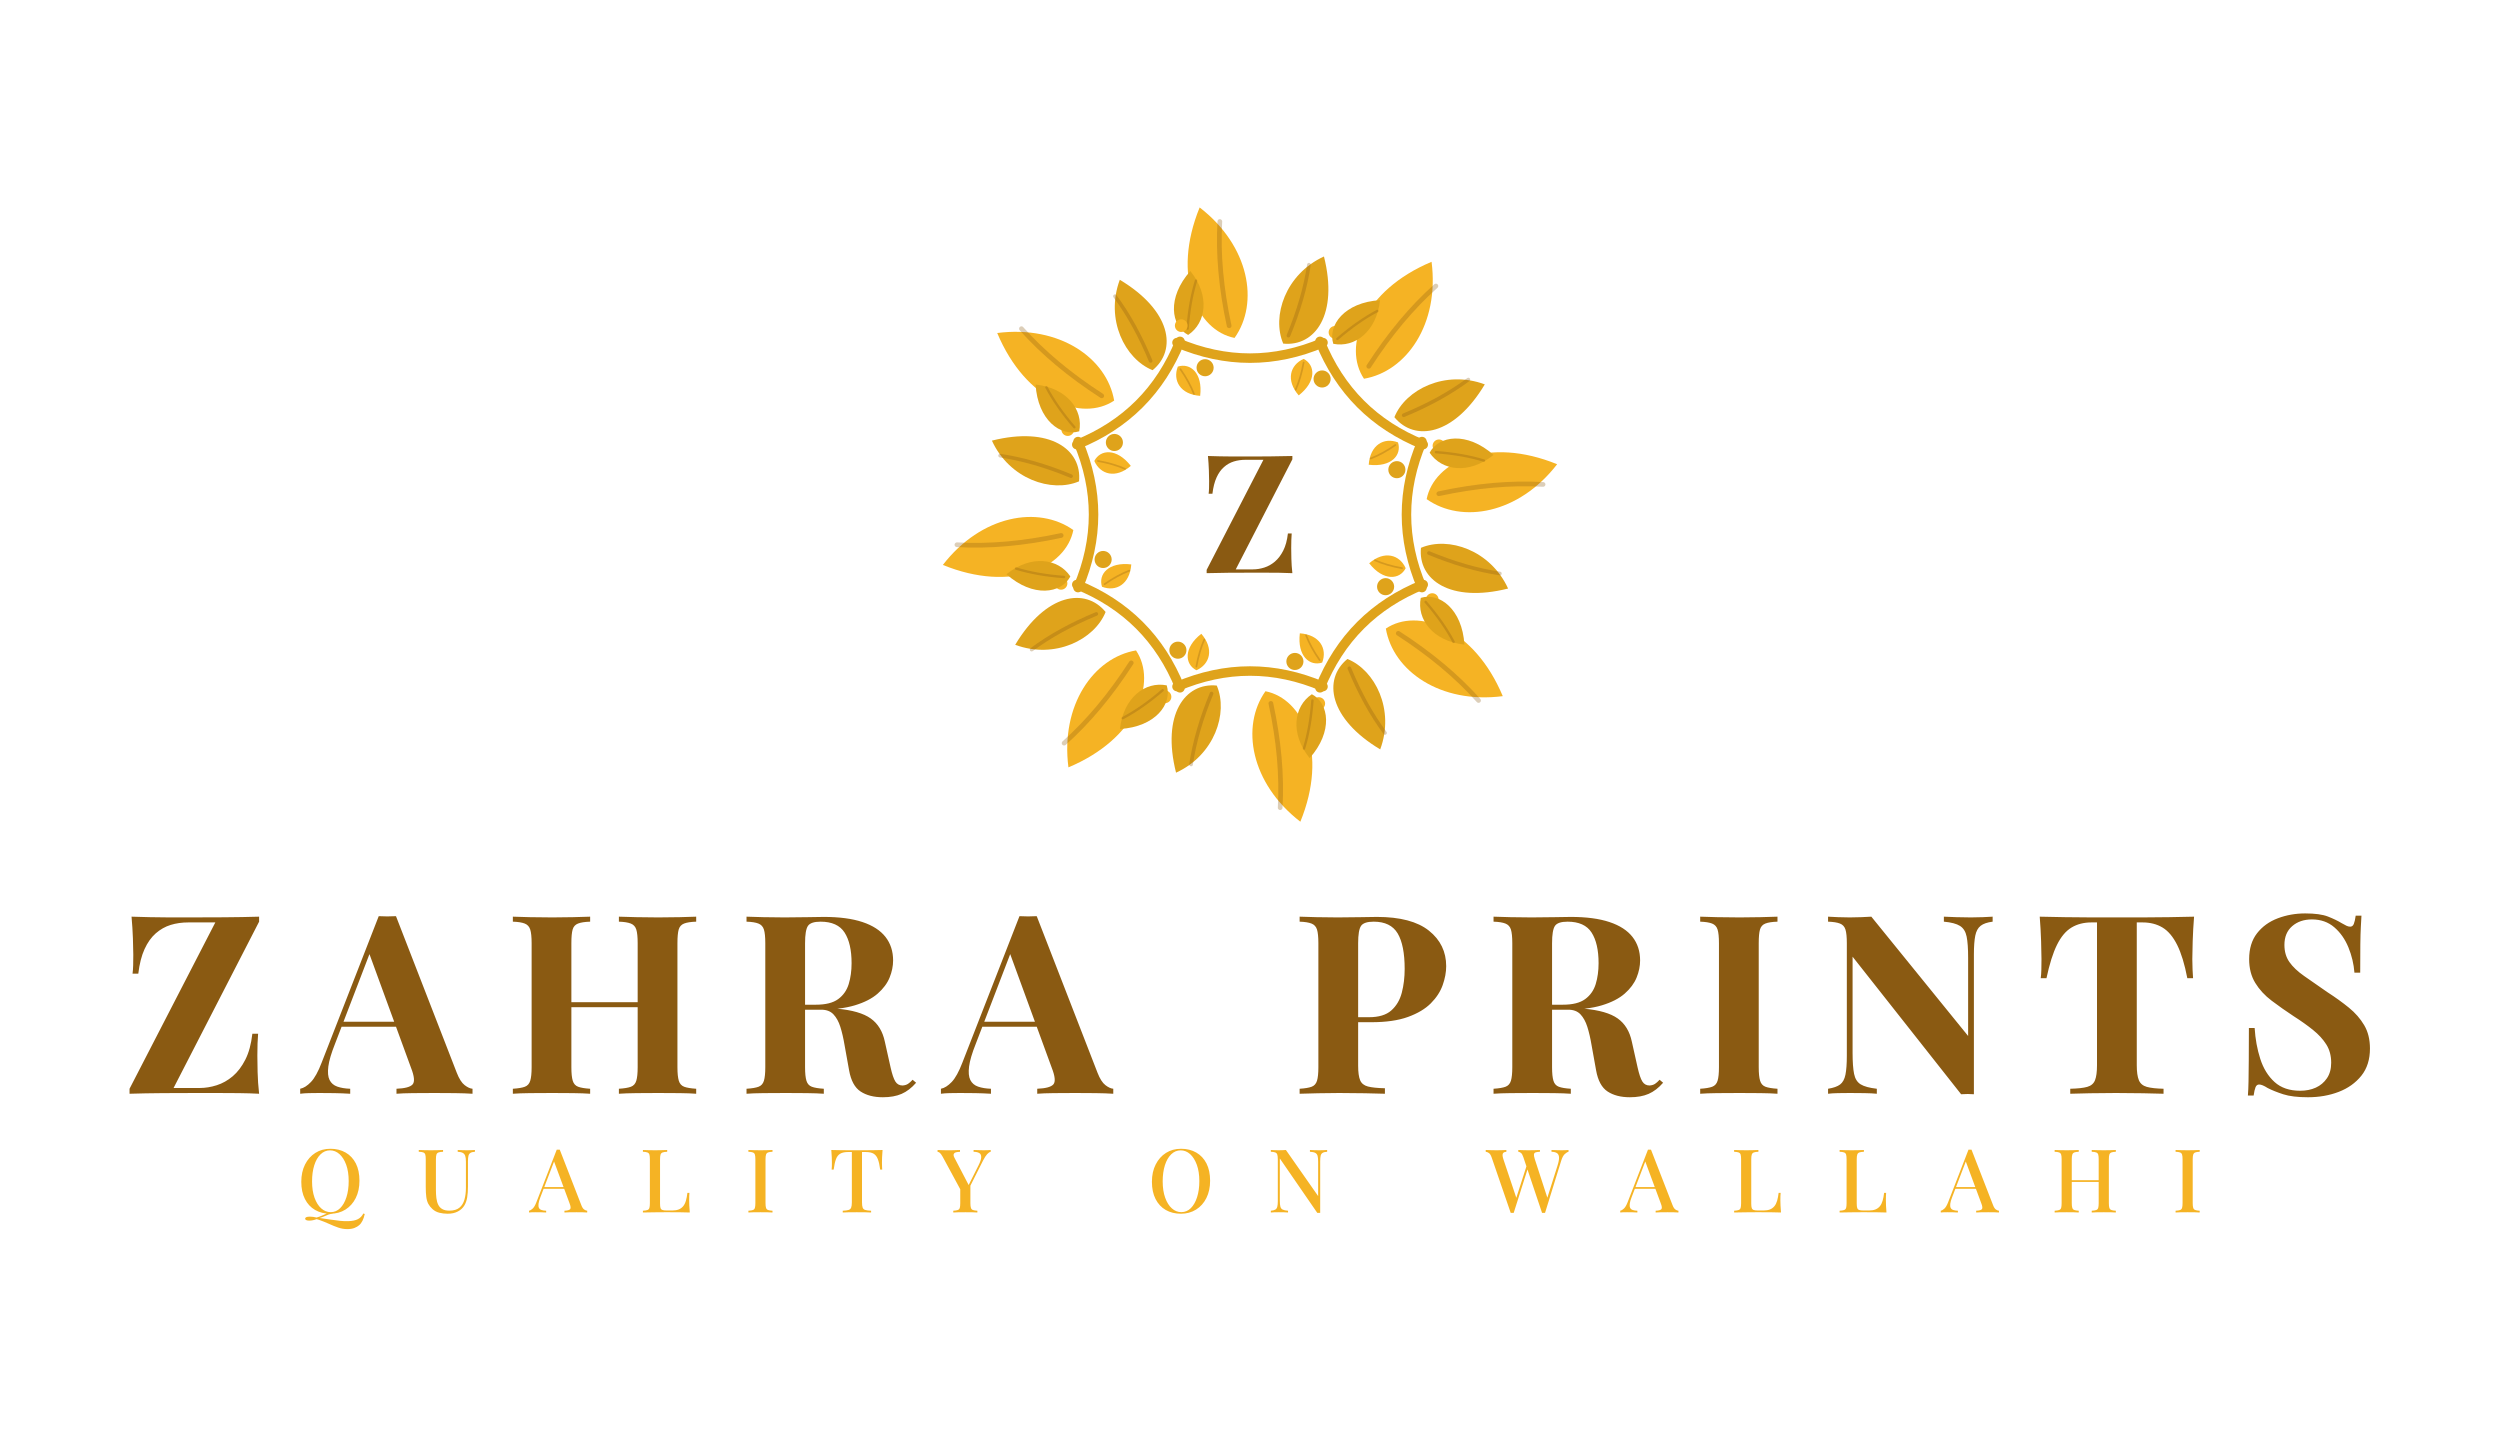
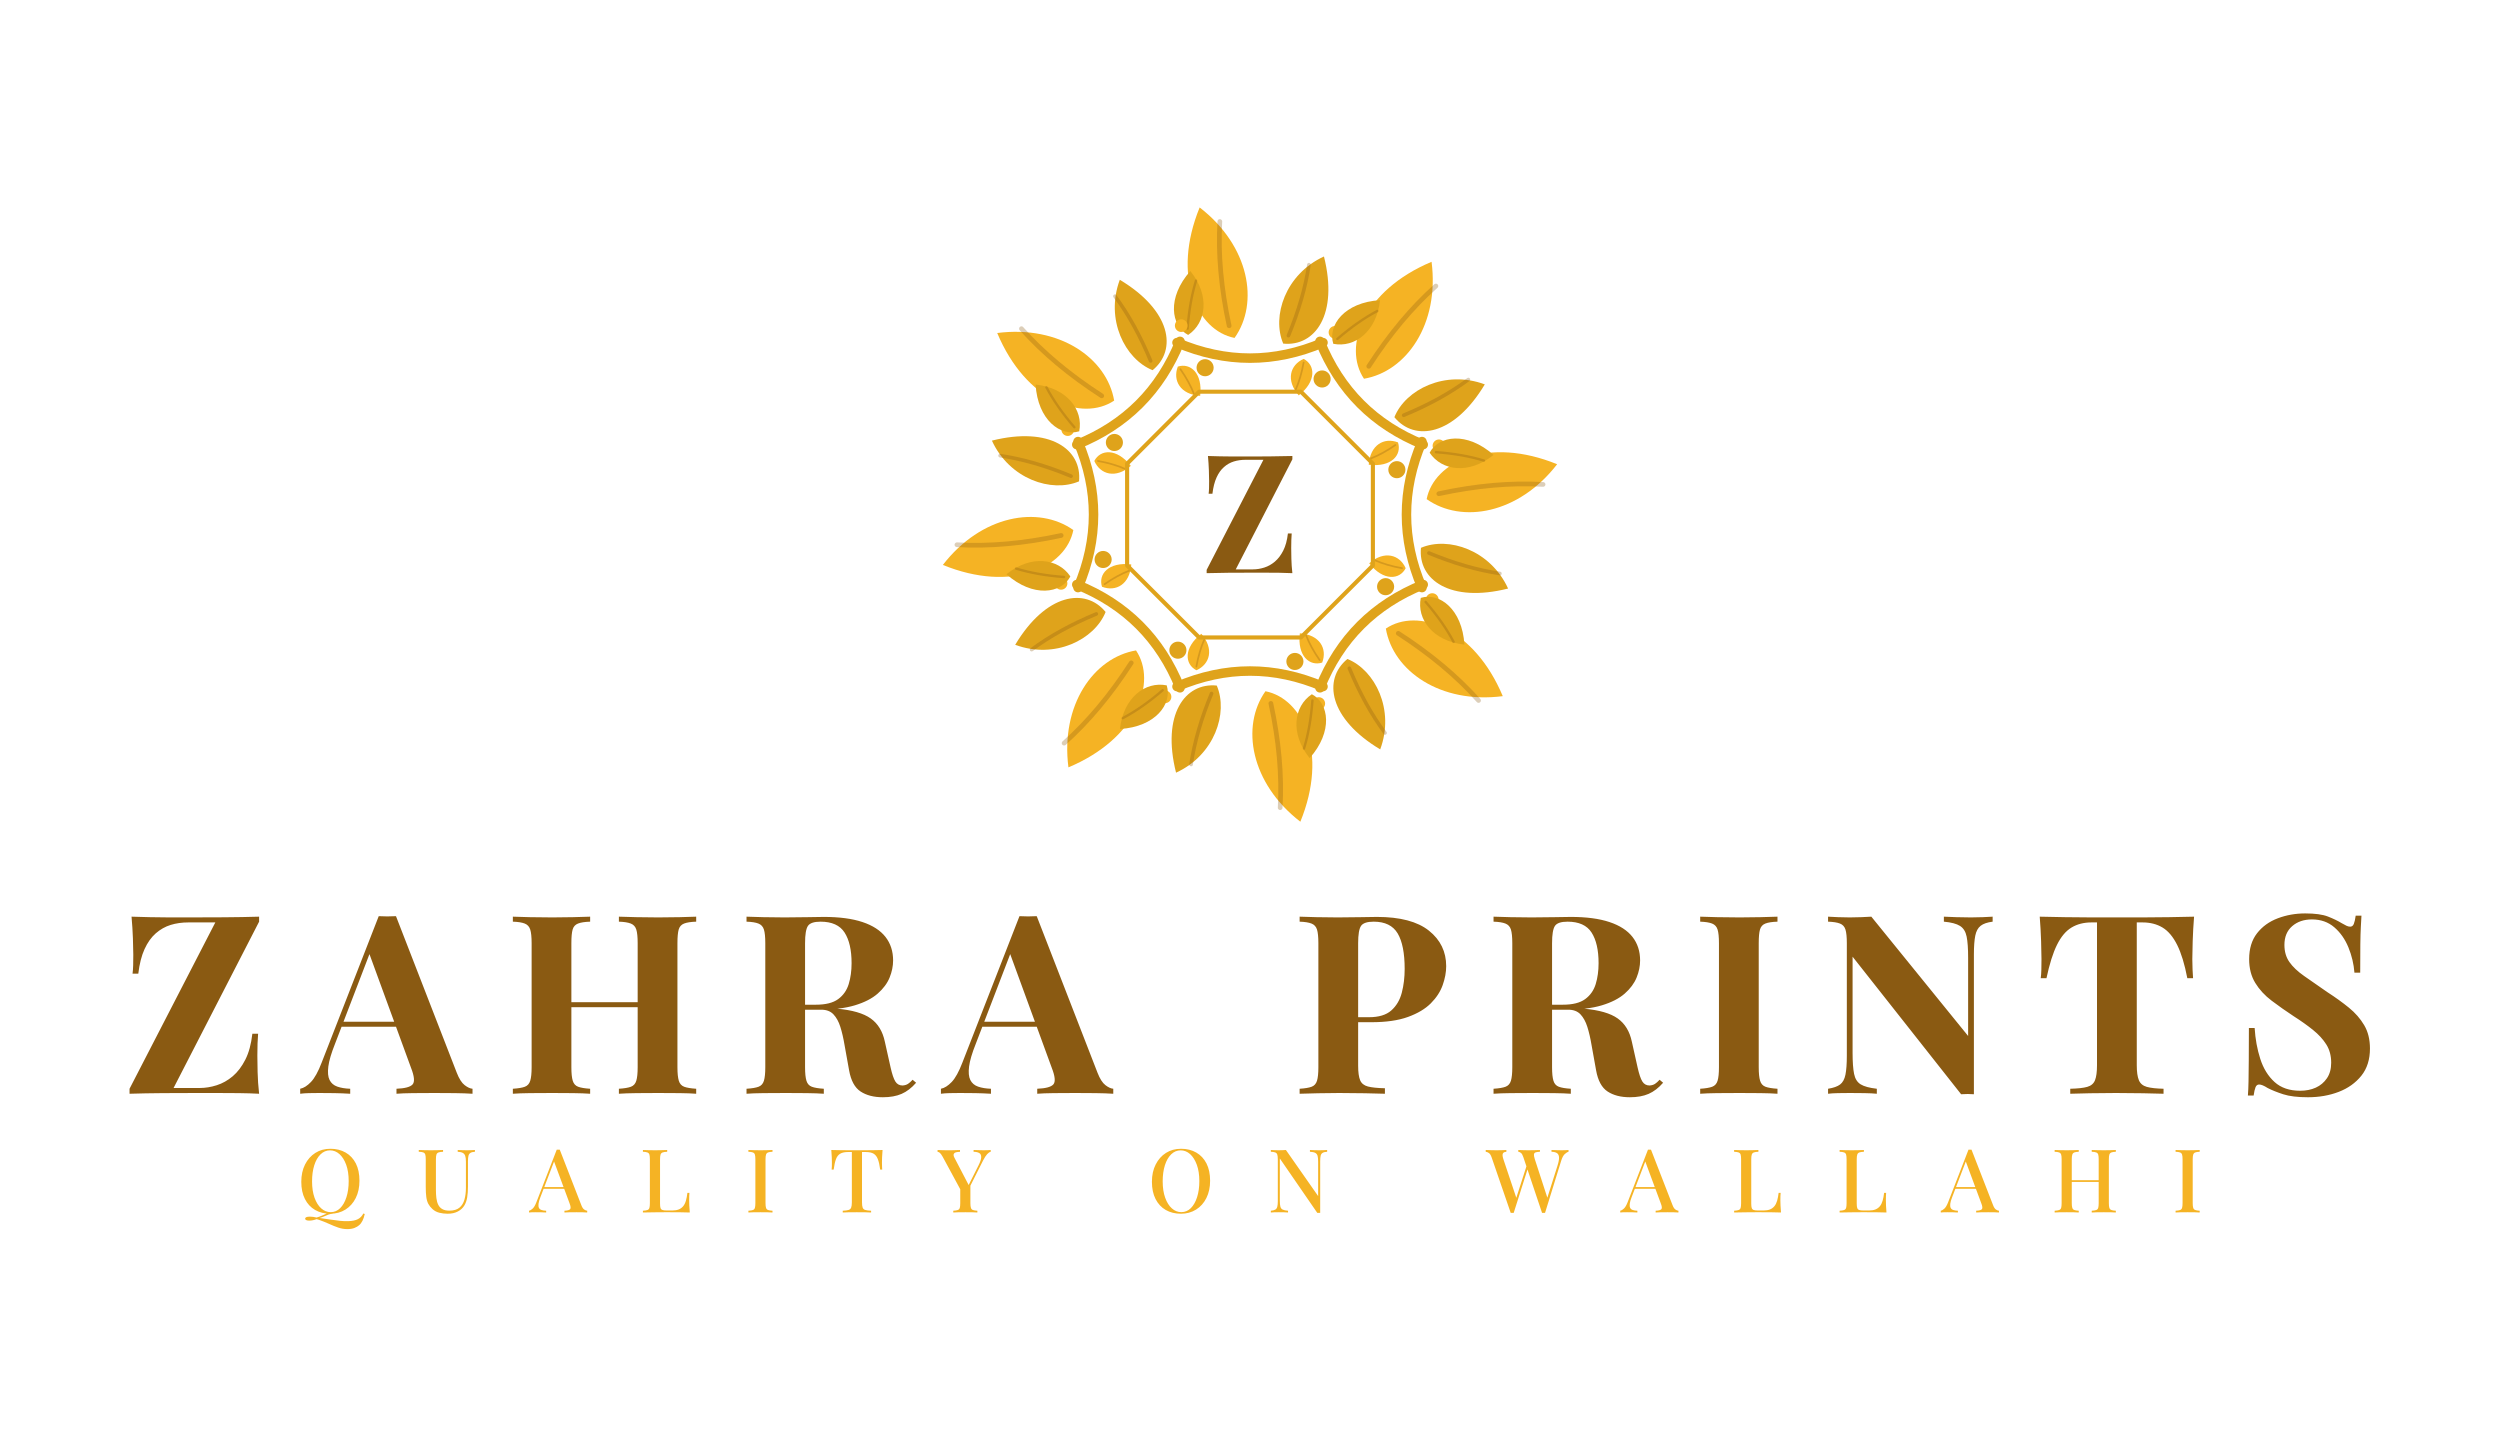
<svg xmlns="http://www.w3.org/2000/svg" viewBox="0 0 1200 690" width="1200" height="690" fill="none" role="img" aria-labelledby="zp-full">
  <g transform="translate(448.00 95.00) scale(0.76)">
    <g transform="rotate(0 200 200)">
      <path d="M 153.89 91.38 Q 200.00 111.00 246.11 91.38" fill="none" stroke="#DFA31B" stroke-width="6" stroke-linecap="round" />
      <path d="M 190.24 88.43 C 205.95 66.27 199.63 30.29 168.20 6.02 C 150.40 49.54 166.48 83.75 190.24 88.43 Z" fill="#F5B324" />
      <path d="M 186.82 80.75 Q 179.19 45.38 180.95 14.90" fill="none" stroke="#8A5A12" stroke-width="2.97" stroke-linecap="round" opacity="0.30" />
      <path d="M 220.99 92.02 C 241.13 94.03 255.92 73.61 246.71 36.99 C 222.41 48.11 213.58 74.72 220.99 92.02 Z" fill="#DFA31B" />
      <path d="M 224.27 86.99 Q 234.12 63.25 237.22 42.18" fill="none" stroke="#8A5A12" stroke-width="2.31" stroke-linecap="round" opacity="0.30" />
      <path d="M 160.93 86.54 C 172.38 78.90 174.86 61.75 162.32 46.17 C 147.39 63.02 150.08 80.84 160.93 86.54 Z" fill="#DFA31B" />
      <path d="M 160.57 82.55 Q 161.82 65.53 165.92 52.23" fill="none" stroke="#8A5A12" stroke-width="1.54" stroke-linecap="round" opacity="0.30" />
      <path d="M 233.86 101.67 C 225.24 105.50 222.52 115.21 230.76 124.72 C 242.16 115.78 241.23 105.45 233.86 101.67 Z" fill="#F5B324" />
      <path d="M 233.86 103.97 Q 232.14 113.66 228.86 121.08" fill="none" stroke="#8A5A12" stroke-width="1.10" stroke-linecap="round" opacity="0.30" />
      <circle cx="171.64" cy="107.24" r="5.4" fill="#DFA31B" />
      <circle cx="253.67" cy="84.90" r="4.0" fill="#F5B324" />
    </g>
    <g transform="rotate(45 200 200)">
      <path d="M 153.89 91.38 Q 200.00 111.00 246.11 91.38" fill="none" stroke="#DFA31B" stroke-width="6" stroke-linecap="round" />
      <path d="M 190.24 88.43 C 205.95 66.27 199.63 30.29 168.20 6.02 C 150.40 49.54 166.48 83.75 190.24 88.43 Z" fill="#F5B324" />
      <path d="M 186.82 80.75 Q 179.19 45.38 180.95 14.90" fill="none" stroke="#8A5A12" stroke-width="2.97" stroke-linecap="round" opacity="0.30" />
      <path d="M 220.99 92.02 C 241.13 94.03 255.92 73.61 246.71 36.99 C 222.41 48.11 213.58 74.72 220.99 92.02 Z" fill="#DFA31B" />
      <path d="M 224.27 86.99 Q 234.12 63.25 237.22 42.18" fill="none" stroke="#8A5A12" stroke-width="2.31" stroke-linecap="round" opacity="0.30" />
      <path d="M 160.93 86.54 C 172.38 78.90 174.86 61.75 162.32 46.17 C 147.39 63.02 150.08 80.84 160.93 86.54 Z" fill="#DFA31B" />
      <path d="M 160.57 82.55 Q 161.82 65.53 165.92 52.23" fill="none" stroke="#8A5A12" stroke-width="1.54" stroke-linecap="round" opacity="0.30" />
      <path d="M 233.86 101.67 C 225.24 105.50 222.52 115.21 230.76 124.72 C 242.16 115.78 241.23 105.45 233.86 101.67 Z" fill="#F5B324" />
      <path d="M 233.86 103.97 Q 232.14 113.66 228.86 121.08" fill="none" stroke="#8A5A12" stroke-width="1.10" stroke-linecap="round" opacity="0.30" />
      <circle cx="171.64" cy="107.24" r="5.4" fill="#DFA31B" />
      <circle cx="253.67" cy="84.90" r="4.0" fill="#F5B324" />
    </g>
    <g transform="rotate(90 200 200)">
      <path d="M 153.89 91.38 Q 200.00 111.00 246.11 91.38" fill="none" stroke="#DFA31B" stroke-width="6" stroke-linecap="round" />
      <path d="M 190.24 88.43 C 205.95 66.27 199.63 30.29 168.20 6.02 C 150.40 49.54 166.48 83.75 190.24 88.43 Z" fill="#F5B324" />
      <path d="M 186.82 80.75 Q 179.19 45.38 180.95 14.90" fill="none" stroke="#8A5A12" stroke-width="2.97" stroke-linecap="round" opacity="0.30" />
      <path d="M 220.99 92.02 C 241.13 94.03 255.92 73.61 246.71 36.99 C 222.41 48.11 213.58 74.72 220.99 92.02 Z" fill="#DFA31B" />
      <path d="M 224.27 86.99 Q 234.12 63.25 237.22 42.18" fill="none" stroke="#8A5A12" stroke-width="2.31" stroke-linecap="round" opacity="0.30" />
      <path d="M 160.93 86.54 C 172.38 78.90 174.86 61.75 162.32 46.17 C 147.39 63.02 150.08 80.84 160.93 86.54 Z" fill="#DFA31B" />
      <path d="M 160.57 82.55 Q 161.82 65.53 165.92 52.23" fill="none" stroke="#8A5A12" stroke-width="1.54" stroke-linecap="round" opacity="0.30" />
      <path d="M 233.86 101.67 C 225.24 105.50 222.52 115.21 230.76 124.72 C 242.16 115.78 241.23 105.45 233.86 101.67 Z" fill="#F5B324" />
      <path d="M 233.86 103.97 Q 232.14 113.66 228.86 121.08" fill="none" stroke="#8A5A12" stroke-width="1.10" stroke-linecap="round" opacity="0.30" />
      <circle cx="171.64" cy="107.24" r="5.4" fill="#DFA31B" />
      <circle cx="253.67" cy="84.90" r="4.0" fill="#F5B324" />
    </g>
    <g transform="rotate(135 200 200)">
      <path d="M 153.89 91.38 Q 200.00 111.00 246.11 91.38" fill="none" stroke="#DFA31B" stroke-width="6" stroke-linecap="round" />
      <path d="M 190.24 88.43 C 205.95 66.27 199.63 30.29 168.20 6.02 C 150.40 49.54 166.48 83.75 190.24 88.43 Z" fill="#F5B324" />
      <path d="M 186.82 80.75 Q 179.19 45.38 180.95 14.90" fill="none" stroke="#8A5A12" stroke-width="2.97" stroke-linecap="round" opacity="0.30" />
      <path d="M 220.99 92.02 C 241.13 94.03 255.92 73.61 246.71 36.99 C 222.41 48.11 213.58 74.72 220.99 92.02 Z" fill="#DFA31B" />
      <path d="M 224.27 86.99 Q 234.12 63.25 237.22 42.18" fill="none" stroke="#8A5A12" stroke-width="2.31" stroke-linecap="round" opacity="0.30" />
      <path d="M 160.93 86.54 C 172.38 78.90 174.86 61.75 162.32 46.17 C 147.39 63.02 150.08 80.84 160.93 86.54 Z" fill="#DFA31B" />
      <path d="M 160.57 82.55 Q 161.82 65.53 165.92 52.23" fill="none" stroke="#8A5A12" stroke-width="1.54" stroke-linecap="round" opacity="0.30" />
      <path d="M 233.86 101.67 C 225.24 105.50 222.52 115.21 230.76 124.72 C 242.16 115.78 241.23 105.45 233.86 101.67 Z" fill="#F5B324" />
      <path d="M 233.86 103.97 Q 232.14 113.66 228.86 121.08" fill="none" stroke="#8A5A12" stroke-width="1.10" stroke-linecap="round" opacity="0.30" />
      <circle cx="171.64" cy="107.24" r="5.4" fill="#DFA31B" />
      <circle cx="253.67" cy="84.90" r="4.0" fill="#F5B324" />
    </g>
    <g transform="rotate(180 200 200)">
      <path d="M 153.89 91.38 Q 200.00 111.00 246.11 91.38" fill="none" stroke="#DFA31B" stroke-width="6" stroke-linecap="round" />
      <path d="M 190.24 88.43 C 205.95 66.27 199.63 30.29 168.20 6.02 C 150.40 49.54 166.48 83.75 190.24 88.43 Z" fill="#F5B324" />
      <path d="M 186.82 80.75 Q 179.19 45.38 180.95 14.90" fill="none" stroke="#8A5A12" stroke-width="2.97" stroke-linecap="round" opacity="0.30" />
      <path d="M 220.99 92.02 C 241.13 94.03 255.92 73.61 246.71 36.99 C 222.41 48.11 213.58 74.72 220.99 92.02 Z" fill="#DFA31B" />
      <path d="M 224.27 86.99 Q 234.12 63.25 237.22 42.18" fill="none" stroke="#8A5A12" stroke-width="2.31" stroke-linecap="round" opacity="0.30" />
      <path d="M 160.93 86.54 C 172.38 78.90 174.86 61.75 162.32 46.17 C 147.39 63.02 150.08 80.84 160.93 86.54 Z" fill="#DFA31B" />
      <path d="M 160.57 82.55 Q 161.82 65.53 165.92 52.23" fill="none" stroke="#8A5A12" stroke-width="1.54" stroke-linecap="round" opacity="0.30" />
      <path d="M 233.86 101.67 C 225.24 105.50 222.52 115.21 230.76 124.72 C 242.16 115.78 241.23 105.45 233.86 101.67 Z" fill="#F5B324" />
      <path d="M 233.86 103.97 Q 232.14 113.66 228.86 121.08" fill="none" stroke="#8A5A12" stroke-width="1.10" stroke-linecap="round" opacity="0.30" />
      <circle cx="171.64" cy="107.24" r="5.4" fill="#DFA31B" />
      <circle cx="253.67" cy="84.90" r="4.0" fill="#F5B324" />
    </g>
    <g transform="rotate(225 200 200)">
      <path d="M 153.89 91.38 Q 200.00 111.00 246.11 91.38" fill="none" stroke="#DFA31B" stroke-width="6" stroke-linecap="round" />
      <path d="M 190.24 88.43 C 205.95 66.27 199.63 30.29 168.20 6.02 C 150.40 49.54 166.48 83.75 190.24 88.43 Z" fill="#F5B324" />
      <path d="M 186.82 80.75 Q 179.19 45.38 180.95 14.90" fill="none" stroke="#8A5A12" stroke-width="2.97" stroke-linecap="round" opacity="0.30" />
      <path d="M 220.99 92.02 C 241.13 94.03 255.92 73.61 246.71 36.99 C 222.41 48.11 213.58 74.72 220.99 92.02 Z" fill="#DFA31B" />
      <path d="M 224.27 86.99 Q 234.12 63.25 237.22 42.18" fill="none" stroke="#8A5A12" stroke-width="2.31" stroke-linecap="round" opacity="0.30" />
      <path d="M 160.93 86.54 C 172.38 78.90 174.86 61.75 162.32 46.17 C 147.39 63.02 150.08 80.84 160.93 86.54 Z" fill="#DFA31B" />
      <path d="M 160.57 82.55 Q 161.82 65.53 165.92 52.23" fill="none" stroke="#8A5A12" stroke-width="1.54" stroke-linecap="round" opacity="0.30" />
      <path d="M 233.86 101.67 C 225.24 105.50 222.52 115.21 230.76 124.72 C 242.16 115.78 241.23 105.45 233.86 101.67 Z" fill="#F5B324" />
      <path d="M 233.86 103.97 Q 232.14 113.66 228.86 121.08" fill="none" stroke="#8A5A12" stroke-width="1.10" stroke-linecap="round" opacity="0.30" />
      <circle cx="171.64" cy="107.24" r="5.4" fill="#DFA31B" />
      <circle cx="253.67" cy="84.90" r="4.0" fill="#F5B324" />
    </g>
    <g transform="rotate(270 200 200)">
      <path d="M 153.89 91.38 Q 200.00 111.00 246.11 91.38" fill="none" stroke="#DFA31B" stroke-width="6" stroke-linecap="round" />
      <path d="M 190.24 88.43 C 205.95 66.27 199.63 30.29 168.20 6.02 C 150.40 49.54 166.48 83.75 190.24 88.43 Z" fill="#F5B324" />
      <path d="M 186.82 80.75 Q 179.19 45.38 180.95 14.90" fill="none" stroke="#8A5A12" stroke-width="2.97" stroke-linecap="round" opacity="0.30" />
      <path d="M 220.99 92.02 C 241.13 94.03 255.92 73.61 246.71 36.99 C 222.41 48.11 213.58 74.72 220.99 92.02 Z" fill="#DFA31B" />
      <path d="M 224.27 86.99 Q 234.12 63.25 237.22 42.18" fill="none" stroke="#8A5A12" stroke-width="2.31" stroke-linecap="round" opacity="0.30" />
      <path d="M 160.93 86.54 C 172.38 78.90 174.86 61.75 162.32 46.17 C 147.39 63.02 150.08 80.84 160.93 86.54 Z" fill="#DFA31B" />
      <path d="M 160.57 82.55 Q 161.82 65.53 165.92 52.23" fill="none" stroke="#8A5A12" stroke-width="1.54" stroke-linecap="round" opacity="0.30" />
      <path d="M 233.86 101.67 C 225.24 105.50 222.52 115.21 230.76 124.72 C 242.16 115.78 241.23 105.45 233.86 101.67 Z" fill="#F5B324" />
      <path d="M 233.86 103.97 Q 232.14 113.66 228.86 121.08" fill="none" stroke="#8A5A12" stroke-width="1.10" stroke-linecap="round" opacity="0.30" />
      <circle cx="171.64" cy="107.24" r="5.4" fill="#DFA31B" />
      <circle cx="253.67" cy="84.90" r="4.0" fill="#F5B324" />
    </g>
    <g transform="rotate(315 200 200)">
      <path d="M 153.89 91.38 Q 200.00 111.00 246.11 91.38" fill="none" stroke="#DFA31B" stroke-width="6" stroke-linecap="round" />
      <path d="M 190.24 88.43 C 205.95 66.27 199.63 30.29 168.20 6.02 C 150.40 49.54 166.48 83.75 190.24 88.43 Z" fill="#F5B324" />
      <path d="M 186.82 80.75 Q 179.19 45.38 180.95 14.90" fill="none" stroke="#8A5A12" stroke-width="2.97" stroke-linecap="round" opacity="0.30" />
      <path d="M 220.99 92.02 C 241.13 94.03 255.92 73.61 246.71 36.99 C 222.41 48.11 213.58 74.72 220.99 92.02 Z" fill="#DFA31B" />
      <path d="M 224.27 86.99 Q 234.12 63.25 237.22 42.18" fill="none" stroke="#8A5A12" stroke-width="2.31" stroke-linecap="round" opacity="0.30" />
      <path d="M 160.93 86.54 C 172.38 78.90 174.86 61.75 162.32 46.17 C 147.39 63.02 150.08 80.84 160.93 86.54 Z" fill="#DFA31B" />
      <path d="M 160.57 82.55 Q 161.82 65.53 165.92 52.23" fill="none" stroke="#8A5A12" stroke-width="1.54" stroke-linecap="round" opacity="0.30" />
      <path d="M 233.86 101.67 C 225.24 105.50 222.52 115.21 230.76 124.72 C 242.16 115.78 241.23 105.45 233.86 101.67 Z" fill="#F5B324" />
      <path d="M 233.86 103.97 Q 232.14 113.66 228.86 121.08" fill="none" stroke="#8A5A12" stroke-width="1.10" stroke-linecap="round" opacity="0.30" />
      <circle cx="171.64" cy="107.24" r="5.4" fill="#DFA31B" />
      <circle cx="253.67" cy="84.90" r="4.0" fill="#F5B324" />
    </g>
+     <path d="M 232.15 122.39 L 277.61 167.85 L 277.61 232.15 L 232.15 277.61 L 167.85 277.61 L 122.39 232.15 L 122.39 167.85 L 167.85 122.39 Z" fill="none" stroke="#DFA31B" stroke-width="2.6" stroke-linejoin="round" />
    <path d="M226.76 163.00V165.09L191.01 234.60H201.88Q205.44 234.60 209.04 233.45Q212.65 232.30 215.73 229.68Q218.81 227.07 221.01 222.73Q223.20 218.40 223.94 211.92H226.34Q226.03 215.47 226.03 221.11Q226.03 223.52 226.13 227.91Q226.23 232.30 226.76 237.00Q222.89 236.79 218.29 236.74Q213.69 236.69 209.15 236.69Q204.60 236.69 200.73 236.69Q193.94 236.69 186.52 236.74Q179.10 236.79 172.62 237.00V234.91L208.47 165.40H197.18Q193.21 165.40 189.81 166.45Q186.41 167.49 183.59 169.95Q180.77 172.41 178.89 176.54Q177.01 180.66 176.27 186.83H173.87Q174.08 185.37 174.13 183.28Q174.18 181.19 174.18 178.89Q174.18 176.48 174.03 172.09Q173.87 167.70 173.45 163.00Q176.90 163.10 181.08 163.21Q185.26 163.31 189.39 163.31Q193.52 163.31 196.97 163.31Q203.97 163.31 211.92 163.26Q219.86 163.21 226.76 163.00Z" fill="#8A5A12" />
  </g>
  <path d="M124.37 440.00V442.40L83.31 522.24H95.80Q99.88 522.24 104.02 520.92Q108.16 519.60 111.71 516.60Q115.25 513.59 117.77 508.61Q120.29 503.63 121.13 496.19H123.89Q123.53 500.27 123.53 506.75Q123.53 509.51 123.65 514.56Q123.77 519.60 124.37 525.00Q119.93 524.76 114.65 524.70Q109.36 524.64 104.14 524.64Q98.92 524.64 94.48 524.64Q86.67 524.64 78.15 524.70Q69.63 524.76 62.18 525.00V522.60L103.36 442.76H90.40Q85.83 442.76 81.93 443.96Q78.03 445.16 74.79 447.98Q71.55 450.81 69.39 455.55Q67.22 460.29 66.38 467.37H63.62Q63.86 465.69 63.92 463.29Q63.98 460.89 63.98 458.25Q63.98 455.49 63.80 450.44Q63.62 445.40 63.14 440.00Q67.10 440.12 71.91 440.24Q76.71 440.36 81.45 440.36Q86.19 440.36 90.16 440.36Q98.20 440.36 107.32 440.30Q116.45 440.24 124.37 440.00Z M190.07 439.76 219.25 514.92Q220.93 519.24 223.03 520.86Q225.13 522.48 226.81 522.60V525.00Q223.21 524.76 218.35 524.70Q213.48 524.64 208.56 524.64Q203.04 524.64 198.12 524.70Q193.19 524.76 190.31 525.00V522.60Q196.44 522.36 198.06 520.50Q199.68 518.64 197.28 512.51L176.87 456.69L179.03 453.57L160.78 501.11Q158.14 507.71 157.60 511.91Q157.06 516.12 158.20 518.40Q159.34 520.68 161.92 521.58Q164.50 522.48 168.10 522.60V525.00Q164.14 524.76 160.54 524.70Q156.94 524.64 153.22 524.64Q150.57 524.64 148.23 524.70Q145.89 524.76 144.09 525.00V522.60Q146.61 522.12 149.25 519.36Q151.90 516.60 154.42 509.99L181.79 439.76Q183.71 439.88 185.93 439.88Q188.15 439.88 190.07 439.76ZM198.48 490.42V492.82H162.70L163.90 490.42Z M297.07 525.00V522.60Q300.92 522.36 302.84 521.64Q304.76 520.92 305.42 518.76Q306.08 516.60 306.08 512.27V452.73Q306.08 448.28 305.42 446.18Q304.76 444.08 302.78 443.30Q300.80 442.52 297.07 442.40V440.00Q300.32 440.12 305.54 440.24Q310.76 440.36 315.92 440.36Q321.45 440.36 326.31 440.24Q331.17 440.12 334.17 440.00V442.40Q330.33 442.52 328.35 443.30Q326.37 444.08 325.77 446.18Q325.17 448.28 325.17 452.73V512.27Q325.17 516.60 325.83 518.76Q326.49 520.92 328.41 521.64Q330.33 522.36 334.17 522.60V525.00Q331.17 524.76 326.31 524.70Q321.45 524.64 315.92 524.64Q310.76 524.64 305.54 524.70Q300.32 524.76 297.07 525.00ZM246.17 525.00V522.60Q250.01 522.36 251.93 521.64Q253.85 520.92 254.51 518.76Q255.18 516.60 255.18 512.27V452.73Q255.18 448.28 254.51 446.18Q253.85 444.08 251.87 443.30Q249.89 442.52 246.17 442.40V440.00Q249.29 440.12 254.27 440.24Q259.26 440.36 265.14 440.36Q270.18 440.36 275.10 440.24Q280.03 440.12 283.27 440.00V442.40Q279.43 442.52 277.45 443.30Q275.46 444.08 274.86 446.18Q274.26 448.28 274.26 452.73V512.27Q274.26 516.60 274.92 518.76Q275.58 520.92 277.51 521.64Q279.43 522.36 283.27 522.60V525.00Q280.03 524.76 275.10 524.70Q270.18 524.64 265.14 524.64Q259.26 524.64 254.27 524.70Q249.29 524.76 246.17 525.00ZM266.46 483.46V481.06H313.88V483.46Z M358.33 440.00Q361.34 440.12 366.44 440.24Q371.54 440.36 376.58 440.36Q382.35 440.36 387.75 440.24Q393.15 440.12 395.43 440.12Q406.60 440.12 413.98 442.58Q421.36 445.04 425.03 449.72Q428.69 454.41 428.69 461.01Q428.69 465.09 427.01 469.23Q425.33 473.38 421.30 476.92Q417.28 480.46 410.32 482.56Q403.36 484.66 392.79 484.66H381.27V482.26H391.59Q398.67 482.26 402.34 479.56Q406.00 476.86 407.38 472.36Q408.76 467.85 408.76 462.33Q408.76 452.85 405.40 447.62Q402.04 442.40 393.87 442.40Q389.19 442.40 387.81 444.44Q386.43 446.48 386.43 452.73V512.27Q386.43 516.60 387.09 518.76Q387.75 520.92 389.67 521.64Q391.59 522.36 395.43 522.60V525.00Q392.19 524.76 387.27 524.70Q382.35 524.64 377.30 524.64Q371.54 524.64 366.44 524.70Q361.34 524.76 358.33 525.00V522.60Q362.18 522.36 364.10 521.64Q366.02 520.92 366.68 518.76Q367.34 516.60 367.34 512.27V452.73Q367.34 448.28 366.68 446.18Q366.02 444.08 364.04 443.30Q362.06 442.52 358.33 442.40ZM381.03 482.62Q386.19 482.74 389.97 483.10Q393.75 483.46 396.63 483.76Q399.51 484.06 401.80 484.18Q412.72 485.14 417.94 488.86Q423.17 492.58 424.73 500.03L427.49 512.39Q428.57 517.20 429.77 519.12Q430.97 521.04 433.25 521.04Q434.81 520.92 435.83 520.26Q436.85 519.60 438.05 518.28L439.73 519.72Q436.49 523.44 432.77 525.06Q429.05 526.68 423.77 526.68Q417.28 526.68 413.08 523.92Q408.88 521.16 407.56 513.71L405.40 501.71Q404.56 496.67 403.36 492.88Q402.16 489.10 400.05 486.88Q397.95 484.66 394.23 484.66H381.27Z M497.63 439.76 526.81 514.92Q528.49 519.24 530.59 520.86Q532.69 522.48 534.37 522.60V525.00Q530.77 524.76 525.90 524.70Q521.04 524.64 516.12 524.64Q510.60 524.64 505.68 524.70Q500.75 524.76 497.87 525.00V522.60Q503.99 522.36 505.62 520.50Q507.24 518.64 504.83 512.51L484.43 456.69L486.59 453.57L468.34 501.11Q465.70 507.71 465.16 511.91Q464.62 516.12 465.76 518.40Q466.90 520.68 469.48 521.58Q472.06 522.48 475.66 522.60V525.00Q471.70 524.76 468.10 524.70Q464.50 524.64 460.77 524.64Q458.13 524.64 455.79 524.70Q453.45 524.76 451.65 525.00V522.60Q454.17 522.12 456.81 519.36Q459.45 516.60 461.97 509.99L489.35 439.76Q491.27 439.88 493.49 439.88Q495.71 439.88 497.63 439.76ZM506.04 490.42V492.82H470.26L471.46 490.42Z M623.82 440.00Q626.82 440.12 631.92 440.24Q637.03 440.36 642.07 440.36Q647.83 440.36 653.23 440.24Q658.64 440.12 660.92 440.12Q677.61 440.12 685.89 446.72Q694.17 453.33 694.17 463.77Q694.17 468.09 692.49 472.84Q690.81 477.58 686.79 481.60Q682.77 485.62 675.81 488.14Q668.84 490.66 658.28 490.66H646.03V488.26H657.08Q664.16 488.26 667.82 485.02Q671.48 481.78 672.86 476.50Q674.24 471.21 674.24 465.09Q674.24 453.69 670.88 448.04Q667.52 442.40 659.36 442.40Q654.68 442.40 653.29 444.44Q651.91 446.48 651.91 452.73V511.55Q651.91 516.24 652.87 518.52Q653.83 520.80 656.60 521.52Q659.36 522.24 664.76 522.36V525.00Q661.04 524.88 655.16 524.76Q649.27 524.64 642.79 524.64Q637.63 524.64 632.70 524.76Q627.78 524.88 623.82 525.00V522.60Q627.66 522.36 629.58 521.64Q631.50 520.92 632.16 518.76Q632.82 516.60 632.82 512.27V452.73Q632.82 448.28 632.16 446.18Q631.50 444.08 629.52 443.30Q627.54 442.52 623.82 442.40Z M716.90 440.00Q719.90 440.12 725.00 440.24Q730.10 440.36 735.14 440.36Q740.91 440.36 746.31 440.24Q751.71 440.12 753.99 440.12Q765.16 440.12 772.54 442.58Q779.93 445.04 783.59 449.72Q787.25 454.41 787.25 461.01Q787.25 465.09 785.57 469.23Q783.89 473.38 779.87 476.92Q775.84 480.46 768.88 482.56Q761.92 484.66 751.35 484.66H739.83V482.26H750.15Q757.23 482.26 760.90 479.56Q764.56 476.86 765.94 472.36Q767.32 467.85 767.32 462.33Q767.32 452.85 763.96 447.62Q760.60 442.40 752.43 442.40Q747.75 442.40 746.37 444.44Q744.99 446.48 744.99 452.73V512.27Q744.99 516.60 745.65 518.76Q746.31 520.92 748.23 521.64Q750.15 522.36 753.99 522.60V525.00Q750.75 524.76 745.83 524.70Q740.91 524.64 735.86 524.64Q730.10 524.64 725.00 524.70Q719.90 524.76 716.90 525.00V522.60Q720.74 522.36 722.66 521.64Q724.58 520.92 725.24 518.76Q725.90 516.60 725.90 512.27V452.73Q725.90 448.28 725.24 446.18Q724.58 444.08 722.60 443.30Q720.62 442.52 716.90 442.40ZM739.59 482.62Q744.75 482.74 748.53 483.10Q752.31 483.46 755.19 483.76Q758.07 484.06 760.36 484.18Q771.28 485.14 776.50 488.86Q781.73 492.58 783.29 500.03L786.05 512.39Q787.13 517.20 788.33 519.12Q789.53 521.04 791.81 521.04Q793.37 520.92 794.39 520.26Q795.41 519.60 796.61 518.28L798.29 519.72Q795.05 523.44 791.33 525.06Q787.61 526.68 782.33 526.68Q775.84 526.68 771.64 523.92Q767.44 521.16 766.12 513.71L763.96 501.71Q763.12 496.67 761.92 492.88Q760.72 489.10 758.62 486.88Q756.51 484.66 752.79 484.66H739.83Z M853.19 440.00V442.40Q849.35 442.52 847.37 443.30Q845.39 444.08 844.79 446.18Q844.19 448.28 844.19 452.73V512.27Q844.19 516.60 844.85 518.76Q845.51 520.92 847.43 521.64Q849.35 522.36 853.19 522.60V525.00Q849.95 524.76 845.03 524.70Q840.10 524.64 835.06 524.64Q829.18 524.64 824.20 524.70Q819.21 524.76 816.09 525.00V522.60Q819.94 522.36 821.86 521.64Q823.78 520.92 824.44 518.76Q825.10 516.60 825.10 512.27V452.73Q825.10 448.28 824.44 446.18Q823.78 444.08 821.80 443.30Q819.81 442.52 816.09 442.40V440.00Q819.21 440.12 824.20 440.24Q829.18 440.36 835.06 440.36Q840.10 440.36 845.03 440.24Q849.95 440.12 853.19 440.00Z M956.47 440.00V442.40Q952.63 442.88 950.71 444.38Q948.79 445.88 948.13 449.12Q947.47 452.37 947.47 458.25V525.24Q946.03 525.12 944.52 525.12Q943.02 525.12 941.34 525.24L889.24 459.21V505.31Q889.24 511.91 889.96 515.46Q890.68 519.00 893.14 520.50Q895.60 522.00 900.88 522.60V525.00Q898.60 524.76 894.88 524.70Q891.16 524.64 887.92 524.64Q885.16 524.64 882.28 524.70Q879.39 524.76 877.47 525.00V522.60Q881.31 522.00 883.24 520.56Q885.16 519.12 885.82 515.82Q886.48 512.51 886.48 506.75V452.73Q886.48 448.28 885.82 446.18Q885.16 444.08 883.18 443.30Q881.19 442.52 877.47 442.40V440.00Q879.39 440.12 882.28 440.24Q885.16 440.36 887.92 440.36Q890.80 440.36 893.44 440.24Q896.08 440.12 898.24 440.00L944.70 497.27V459.69Q944.70 453.09 943.98 449.54Q943.26 446.00 940.80 444.44Q938.34 442.88 933.06 442.40V440.00Q935.34 440.12 939.06 440.24Q942.78 440.36 946.03 440.36Q948.91 440.36 951.73 440.24Q954.55 440.12 956.47 440.00Z M1053.15 440.00Q1052.67 446.12 1052.49 451.77Q1052.31 457.41 1052.31 460.41Q1052.31 463.05 1052.43 465.45Q1052.55 467.85 1052.67 469.53H1049.91Q1047.98 459.45 1045.04 453.57Q1042.10 447.68 1038.02 445.22Q1033.94 442.76 1028.42 442.76H1025.65V511.31Q1025.65 516.12 1026.67 518.52Q1027.69 520.92 1030.46 521.70Q1033.22 522.48 1038.50 522.60V525.00Q1034.78 524.88 1028.60 524.76Q1022.41 524.64 1015.69 524.64Q1009.09 524.64 1003.20 524.76Q997.32 524.88 993.72 525.00V522.60Q999.12 522.48 1001.88 521.70Q1004.64 520.92 1005.60 518.52Q1006.56 516.12 1006.56 511.31V442.76H1003.92Q998.40 442.76 994.32 445.22Q990.24 447.68 987.36 453.51Q984.47 459.33 982.31 469.53H979.55Q979.79 467.85 979.85 465.45Q979.91 463.05 979.91 460.41Q979.91 457.41 979.73 451.77Q979.55 446.12 979.07 440.00Q984.59 440.12 991.14 440.24Q997.68 440.36 1004.28 440.36Q1010.89 440.36 1016.17 440.36Q1021.57 440.36 1028.12 440.36Q1034.66 440.36 1041.26 440.24Q1047.86 440.12 1053.15 440.00Z M1106.48 438.44Q1113.57 438.44 1117.41 439.94Q1121.25 441.44 1124.01 443.12Q1125.45 443.96 1126.35 444.38Q1127.25 444.80 1128.09 444.80Q1129.29 444.80 1129.83 443.48Q1130.37 442.16 1130.73 439.52H1133.50Q1133.38 441.80 1133.20 444.98Q1133.02 448.16 1132.96 453.33Q1132.90 458.49 1132.90 466.89H1130.13Q1129.65 460.65 1127.25 454.77Q1124.85 448.88 1120.47 445.10Q1116.09 441.32 1109.72 441.32Q1103.96 441.32 1100.24 444.56Q1096.52 447.80 1096.52 453.57Q1096.52 458.37 1098.92 461.79Q1101.32 465.21 1105.94 468.45Q1110.56 471.69 1117.17 476.26Q1122.93 479.98 1127.49 483.70Q1132.06 487.42 1134.82 492.10Q1137.58 496.79 1137.58 503.27Q1137.58 511.19 1133.44 516.36Q1129.29 521.52 1122.57 524.10Q1115.85 526.68 1107.80 526.68Q1100.36 526.68 1095.92 525.24Q1091.48 523.80 1088.47 522.24Q1085.83 520.56 1084.39 520.56Q1083.19 520.56 1082.65 521.88Q1082.11 523.20 1081.75 525.84H1078.99Q1079.23 522.96 1079.29 519.12Q1079.35 515.28 1079.41 509.09Q1079.47 502.91 1079.47 493.43H1082.23Q1082.71 501.35 1084.93 508.25Q1087.15 515.16 1091.78 519.36Q1096.40 523.56 1104.08 523.56Q1108.28 523.56 1111.59 522.06Q1114.89 520.56 1116.93 517.56Q1118.97 514.56 1118.97 510.11Q1118.97 505.07 1116.63 501.35Q1114.29 497.63 1110.26 494.39Q1106.24 491.14 1100.96 487.78Q1095.32 484.06 1090.40 480.34Q1085.47 476.62 1082.53 471.81Q1079.59 467.01 1079.59 460.41Q1079.59 452.85 1083.37 447.98Q1087.15 443.12 1093.34 440.78Q1099.52 438.44 1106.48 438.44Z" fill="#8A5A12" />
  <path d="M174.41 582.47 175.08 582.72Q174.66 584.67 173.98 586.00Q173.31 587.34 172.33 588.14Q171.53 588.86 170.13 589.42Q168.73 589.97 166.69 589.97Q164.45 589.97 162.31 589.22Q160.17 588.48 157.90 587.44Q155.64 586.41 152.97 585.47Q152.67 585.39 152.42 585.31Q152.16 585.22 151.95 585.18Q151.14 585.52 150.21 585.71Q149.28 585.90 148.43 585.90Q147.58 585.90 147.03 585.67Q146.48 585.43 146.48 584.97Q146.48 583.99 148.77 583.99Q150.25 583.99 151.95 584.42Q153.52 583.99 154.62 583.46Q155.72 582.93 156.91 582.47Q158.09 582.00 159.75 581.87L159.79 582.55Q158.52 582.68 157.56 583.04Q156.61 583.40 155.68 583.82Q154.75 584.25 153.43 584.63Q155.85 584.97 158.39 585.37Q160.93 585.77 163.22 586.00Q165.51 586.24 167.20 586.15Q170.08 586.07 171.78 585.20Q173.47 584.33 174.41 582.47ZM158.60 551.41Q162.75 551.41 165.91 553.23Q169.07 555.05 170.81 558.46Q172.54 561.87 172.54 566.75Q172.54 571.49 170.76 575.05Q168.98 578.61 165.81 580.60Q162.63 582.59 158.56 582.59Q154.36 582.59 151.23 580.77Q148.09 578.95 146.36 575.52Q144.62 572.08 144.62 567.25Q144.62 562.51 146.42 558.95Q148.22 555.39 151.36 553.40Q154.49 551.41 158.60 551.41ZM158.43 552.17Q155.81 552.17 153.86 554.08Q151.91 555.98 150.85 559.33Q149.79 562.68 149.79 567.08Q149.79 571.58 150.97 574.90Q152.16 578.23 154.19 580.03Q156.23 581.83 158.73 581.83Q161.36 581.83 163.28 579.92Q165.21 578.02 166.29 574.65Q167.37 571.28 167.37 566.92Q167.37 562.38 166.17 559.08Q164.96 555.77 162.94 553.97Q160.93 552.17 158.43 552.17Z M227.96 552.00V552.85Q226.57 552.93 225.85 553.36Q225.13 553.78 224.87 554.73Q224.62 555.69 224.62 557.42V569.67Q224.62 572.55 224.24 574.80Q223.85 577.04 222.88 578.65Q221.82 580.43 219.76 581.51Q217.71 582.59 214.87 582.59Q212.84 582.59 210.93 582.13Q209.02 581.66 207.58 580.35Q206.31 579.20 205.59 577.85Q204.87 576.49 204.62 574.56Q204.36 572.64 204.36 569.80V556.49Q204.36 554.92 204.13 554.18Q203.90 553.44 203.18 553.17Q202.46 552.89 201.01 552.85V552.00Q201.99 552.04 203.54 552.08Q205.08 552.13 206.86 552.13Q208.47 552.13 210.06 552.08Q211.65 552.04 212.67 552.00V552.85Q211.23 552.89 210.49 553.17Q209.74 553.44 209.49 554.18Q209.24 554.92 209.24 556.49V571.15Q209.24 573.31 209.47 575.14Q209.70 576.96 210.36 578.29Q211.01 579.63 212.31 580.37Q213.60 581.11 215.68 581.11Q218.81 581.11 220.53 579.69Q222.24 578.27 222.94 575.79Q223.64 573.31 223.64 570.14V557.59Q223.64 555.77 223.30 554.80Q222.96 553.82 222.12 553.38Q221.27 552.93 219.70 552.85V552.00Q220.51 552.04 221.78 552.08Q223.05 552.13 224.11 552.13Q225.21 552.13 226.25 552.08Q227.29 552.04 227.96 552.00Z M268.68 551.83 279.02 578.44Q279.61 580.01 280.40 580.56Q281.18 581.11 281.86 581.15V582.00Q280.84 581.92 279.47 581.89Q278.09 581.87 276.69 581.87Q274.91 581.87 273.39 581.89Q271.86 581.92 270.93 582.00V581.15Q273.09 581.07 273.66 580.41Q274.23 579.75 273.39 577.59L265.76 557.00L266.44 556.24L259.40 574.63Q258.64 576.53 258.49 577.81Q258.34 579.08 258.70 579.80Q259.06 580.52 259.95 580.81Q260.84 581.11 262.16 581.15V582.00Q260.89 581.92 259.59 581.89Q258.30 581.87 257.16 581.87Q256.14 581.87 255.36 581.89Q254.57 581.92 253.94 582.00V581.15Q254.83 580.94 255.72 580.09Q256.61 579.25 257.41 577.21L267.24 551.83Q267.58 551.83 267.96 551.83Q268.34 551.83 268.68 551.83ZM273.13 569.80V570.64H260.50L260.93 569.80Z M320.25 552.00V552.85Q318.81 552.89 318.07 553.17Q317.32 553.44 317.07 554.18Q316.82 554.92 316.82 556.49V577.68Q316.82 579.12 317.05 579.84Q317.28 580.56 317.98 580.79Q318.68 581.03 319.99 581.03H322.75Q324.57 581.03 325.82 580.52Q327.07 580.01 327.92 578.99Q328.77 577.97 329.23 576.36Q329.70 574.75 329.95 572.59H330.93Q330.80 573.95 330.80 576.15Q330.80 577.00 330.86 578.63Q330.93 580.26 331.10 582.00Q328.93 581.92 326.22 581.89Q323.51 581.87 321.39 581.87Q320.42 581.87 318.89 581.87Q317.37 581.87 315.61 581.89Q313.85 581.92 312.05 581.94Q310.25 581.96 308.60 582.00V581.15Q310.04 581.07 310.76 580.81Q311.48 580.56 311.71 579.80Q311.94 579.03 311.94 577.51V556.49Q311.94 554.92 311.71 554.18Q311.48 553.44 310.74 553.17Q309.99 552.89 308.60 552.85V552.00Q309.57 552.04 311.12 552.08Q312.66 552.13 314.44 552.13Q316.05 552.13 317.64 552.08Q319.23 552.04 320.25 552.00Z M370.80 552.00V552.85Q369.40 552.89 368.68 553.17Q367.96 553.44 367.70 554.18Q367.45 554.92 367.45 556.49V577.51Q367.45 579.03 367.70 579.80Q367.96 580.56 368.68 580.81Q369.40 581.07 370.80 581.15V582.00Q369.78 581.92 368.23 581.89Q366.69 581.87 365.08 581.87Q363.30 581.87 361.75 581.89Q360.20 581.92 359.23 582.00V581.15Q360.67 581.07 361.39 580.81Q362.11 580.56 362.34 579.80Q362.58 579.03 362.58 577.51V556.49Q362.58 554.92 362.34 554.18Q362.11 553.44 361.37 553.17Q360.63 552.89 359.23 552.85V552.00Q360.20 552.04 361.75 552.08Q363.30 552.13 365.08 552.13Q366.69 552.13 368.23 552.08Q369.78 552.04 370.80 552.00Z M423.63 552.00Q423.46 553.78 423.40 555.45Q423.34 557.13 423.34 558.02Q423.34 558.99 423.38 559.88Q423.42 560.77 423.46 561.41H422.49Q422.07 558.23 421.37 556.41Q420.67 554.58 419.35 553.78Q418.04 552.97 415.58 552.97H413.76V577.13Q413.76 578.82 414.08 579.67Q414.40 580.52 415.35 580.79Q416.30 581.07 418.13 581.15V582.00Q416.94 581.92 415.07 581.89Q413.21 581.87 411.26 581.87Q409.23 581.87 407.43 581.89Q405.63 581.92 404.52 582.00V581.15Q406.35 581.07 407.28 580.79Q408.21 580.52 408.55 579.67Q408.89 578.82 408.89 577.13V552.97H407.02Q404.65 552.97 403.30 553.78Q401.94 554.58 401.26 556.41Q400.58 558.23 400.16 561.41H399.18Q399.27 560.77 399.29 559.88Q399.31 558.99 399.31 558.02Q399.31 557.13 399.25 555.45Q399.18 553.78 399.02 552.00Q400.84 552.04 403.00 552.08Q405.16 552.13 407.36 552.13Q409.57 552.13 411.35 552.13Q413.13 552.13 415.29 552.13Q417.45 552.13 419.65 552.08Q421.85 552.04 423.63 552.00Z M475.54 552.00V552.85Q474.69 553.06 473.82 554.01Q472.95 554.97 471.89 557.00L463.55 573.57H462.40L452.49 555.26Q451.64 553.74 451.07 553.31Q450.50 552.89 450.03 552.89V552.00Q450.96 552.04 451.98 552.08Q453.00 552.13 454.18 552.13Q455.71 552.13 457.49 552.11Q459.27 552.08 460.79 552.00V552.89Q459.73 552.89 458.91 553.10Q458.08 553.31 457.81 553.93Q457.53 554.54 458.12 555.69L465.12 569.12L464.44 569.84L469.65 559.46Q470.96 556.87 470.98 555.45Q471.00 554.03 470.05 553.46Q469.10 552.89 467.32 552.85V552.00Q468.63 552.04 469.90 552.08Q471.17 552.13 472.32 552.13Q473.38 552.13 474.14 552.08Q474.90 552.04 475.54 552.00ZM465.79 568.36V577.51Q465.79 579.03 466.05 579.80Q466.30 580.56 467.02 580.81Q467.74 581.07 469.14 581.15V582.00Q468.12 581.92 466.56 581.89Q464.99 581.87 463.38 581.87Q461.64 581.87 460.07 581.89Q458.50 581.92 457.57 582.00V581.15Q459.01 581.07 459.73 580.81Q460.45 580.56 460.69 579.80Q460.92 579.03 460.92 577.51V568.82L463.67 571.45Z M566.91 551.41Q571.06 551.41 574.22 553.23Q577.37 555.05 579.11 558.46Q580.85 561.87 580.85 566.75Q580.85 571.49 579.07 575.05Q577.29 578.61 574.11 580.60Q570.93 582.59 566.87 582.59Q562.67 582.59 559.53 580.77Q556.40 578.95 554.66 575.52Q552.92 572.08 552.92 567.25Q552.92 562.51 554.73 558.95Q556.53 555.39 559.66 553.40Q562.80 551.41 566.91 551.41ZM566.74 552.17Q564.11 552.17 562.16 554.08Q560.21 555.98 559.15 559.33Q558.09 562.68 558.09 567.08Q558.09 571.58 559.28 574.90Q560.47 578.23 562.50 580.03Q564.53 581.83 567.03 581.83Q569.66 581.83 571.59 579.92Q573.52 578.02 574.60 574.65Q575.68 571.28 575.68 566.92Q575.68 562.38 574.47 559.08Q573.26 555.77 571.25 553.97Q569.24 552.17 566.74 552.17Z M637.03 552.00V552.85Q635.59 552.93 634.87 553.36Q634.15 553.78 633.92 554.73Q633.69 555.69 633.69 557.42V582.17Q633.35 582.17 633.01 582.17Q632.67 582.17 632.29 582.17L614.32 556.07V576.41Q614.32 578.19 614.58 579.18Q614.83 580.18 615.68 580.60Q616.52 581.03 618.26 581.15V582.00Q617.46 581.92 616.21 581.89Q614.96 581.87 613.85 581.87Q612.80 581.87 611.74 581.89Q610.68 581.92 610.00 582.00V581.15Q611.40 581.03 612.12 580.62Q612.84 580.22 613.09 579.25Q613.35 578.27 613.35 576.58V556.49Q613.35 554.92 613.09 554.18Q612.84 553.44 612.12 553.17Q611.40 552.89 610.00 552.85V552.00Q610.68 552.04 611.74 552.08Q612.80 552.13 613.85 552.13Q614.79 552.13 615.68 552.08Q616.57 552.04 617.24 552.00L632.71 574.12V557.59Q632.71 555.77 632.44 554.80Q632.16 553.82 631.31 553.38Q630.47 552.93 628.77 552.85V552.00Q629.53 552.04 630.80 552.08Q632.08 552.13 633.18 552.13Q634.24 552.13 635.30 552.08Q636.35 552.04 637.03 552.00Z M752.89 552.00V552.85Q752.05 553.06 751.07 553.97Q750.10 554.88 749.42 557.00L741.62 582.17Q741.45 582.17 741.26 582.17Q741.07 582.17 740.90 582.17Q740.69 582.17 740.52 582.17Q740.35 582.17 740.18 582.17L731.20 555.43Q730.69 553.86 730.03 553.38Q729.38 552.89 728.78 552.85V552.00Q729.67 552.04 730.99 552.08Q732.30 552.13 733.53 552.13Q735.27 552.13 736.77 552.08Q738.27 552.04 739.16 552.00V552.85Q737.89 552.89 737.15 553.12Q736.41 553.36 736.30 554.08Q736.20 554.80 736.71 556.41L742.94 575.56L742.22 576.49L747.55 559.67Q748.40 557.04 748.34 555.58Q748.27 554.12 747.36 553.50Q746.45 552.89 744.72 552.85V552.00Q745.99 552.04 747.26 552.08Q748.53 552.13 749.72 552.13Q750.77 552.13 751.52 552.08Q752.26 552.04 752.89 552.00ZM723.06 552.00V552.85Q722.05 552.93 721.62 553.33Q721.20 553.74 721.22 554.48Q721.24 555.22 721.62 556.41L728.19 576.03L727.09 577.25L732.85 559.33L733.49 560.39L726.58 582.17Q726.41 582.17 726.24 582.17Q726.07 582.17 725.86 582.17Q725.69 582.17 725.50 582.17Q725.31 582.17 725.14 582.17L715.99 555.56Q715.44 553.95 714.63 553.42Q713.83 552.89 713.15 552.85V552.00Q714.16 552.04 715.56 552.08Q716.96 552.13 718.27 552.13Q719.80 552.13 721.05 552.08Q722.30 552.04 723.06 552.00Z M792.47 551.83 802.81 578.44Q803.40 580.01 804.18 580.56Q804.97 581.11 805.65 581.15V582.00Q804.63 581.92 803.25 581.89Q801.87 581.87 800.48 581.87Q798.70 581.87 797.17 581.89Q795.65 581.92 794.71 582.00V581.15Q796.87 581.07 797.45 580.41Q798.02 579.75 797.17 577.59L789.54 557.00L790.22 556.24L783.19 574.63Q782.43 576.53 782.28 577.81Q782.13 579.08 782.49 579.80Q782.85 580.52 783.74 580.81Q784.63 581.11 785.94 581.15V582.00Q784.67 581.92 783.38 581.89Q782.09 581.87 780.94 581.87Q779.93 581.87 779.14 581.89Q778.36 581.92 777.72 582.00V581.15Q778.61 580.94 779.50 580.09Q780.39 579.25 781.20 577.21L791.03 551.83Q791.37 551.83 791.75 551.83Q792.13 551.83 792.47 551.83ZM796.92 569.80V570.64H784.29L784.71 569.80Z M844.03 552.00V552.85Q842.59 552.89 841.85 553.17Q841.11 553.44 840.86 554.18Q840.60 554.92 840.60 556.49V577.68Q840.60 579.12 840.83 579.84Q841.07 580.56 841.77 580.79Q842.47 581.03 843.78 581.03H846.53Q848.36 581.03 849.61 580.52Q850.86 580.01 851.70 578.99Q852.55 577.97 853.02 576.36Q853.48 574.75 853.74 572.59H854.71Q854.58 573.95 854.58 576.15Q854.58 577.00 854.65 578.63Q854.71 580.26 854.88 582.00Q852.72 581.92 850.01 581.89Q847.30 581.87 845.18 581.87Q844.20 581.87 842.68 581.87Q841.15 581.87 839.39 581.89Q837.64 581.92 835.83 581.94Q834.03 581.96 832.38 582.00V581.15Q833.82 581.07 834.54 580.81Q835.26 580.56 835.50 579.80Q835.73 579.03 835.73 577.51V556.49Q835.73 554.92 835.50 554.18Q835.26 553.44 834.52 553.17Q833.78 552.89 832.38 552.85V552.00Q833.36 552.04 834.90 552.08Q836.45 552.13 838.23 552.13Q839.84 552.13 841.43 552.08Q843.02 552.04 844.03 552.00Z M894.67 552.00V552.85Q893.23 552.89 892.48 553.17Q891.74 553.44 891.49 554.18Q891.23 554.92 891.23 556.49V577.68Q891.23 579.12 891.47 579.84Q891.70 580.56 892.40 580.79Q893.10 581.03 894.41 581.03H897.17Q898.99 581.03 900.24 580.52Q901.49 580.01 902.34 578.99Q903.18 577.97 903.65 576.36Q904.12 574.75 904.37 572.59H905.34Q905.22 573.95 905.22 576.15Q905.22 577.00 905.28 578.63Q905.34 580.26 905.51 582.00Q903.35 581.92 900.64 581.89Q897.93 581.87 895.81 581.87Q894.84 581.87 893.31 581.87Q891.79 581.87 890.03 581.89Q888.27 581.92 886.47 581.94Q884.67 581.96 883.01 582.00V581.15Q884.46 581.07 885.18 580.81Q885.90 580.56 886.13 579.80Q886.36 579.03 886.36 577.51V556.49Q886.36 554.92 886.13 554.18Q885.90 553.44 885.15 553.17Q884.41 552.89 883.01 552.85V552.00Q883.99 552.04 885.54 552.08Q887.08 552.13 888.86 552.13Q890.47 552.13 892.06 552.08Q893.65 552.04 894.67 552.00Z M946.32 551.83 956.66 578.44Q957.25 580.01 958.03 580.56Q958.82 581.11 959.50 581.15V582.00Q958.48 581.92 957.10 581.89Q955.72 581.87 954.33 581.87Q952.55 581.87 951.02 581.89Q949.50 581.92 948.56 582.00V581.15Q950.72 581.07 951.30 580.41Q951.87 579.75 951.02 577.59L943.39 557.00L944.07 556.24L937.04 574.63Q936.28 576.53 936.13 577.81Q935.98 579.08 936.34 579.80Q936.70 580.52 937.59 580.81Q938.48 581.11 939.79 581.15V582.00Q938.52 581.92 937.23 581.89Q935.94 581.87 934.79 581.87Q933.78 581.87 932.99 581.89Q932.21 581.92 931.57 582.00V581.15Q932.46 580.94 933.35 580.09Q934.24 579.25 935.05 577.21L944.88 551.83Q945.22 551.83 945.60 551.83Q945.98 551.83 946.32 551.83ZM950.77 569.80V570.64H938.14L938.56 569.80Z M1004.03 582.00V581.15Q1005.47 581.07 1006.19 580.81Q1006.91 580.56 1007.14 579.80Q1007.37 579.03 1007.37 577.51V556.49Q1007.37 554.92 1007.14 554.18Q1006.91 553.44 1006.17 553.17Q1005.43 552.89 1004.03 552.85V552.00Q1005.09 552.04 1006.68 552.08Q1008.26 552.13 1009.83 552.13Q1011.61 552.13 1013.14 552.08Q1014.66 552.04 1015.60 552.00V552.85Q1014.20 552.89 1013.48 553.17Q1012.76 553.44 1012.50 554.18Q1012.25 554.92 1012.25 556.49V577.51Q1012.25 579.03 1012.50 579.80Q1012.76 580.56 1013.48 580.81Q1014.20 581.07 1015.60 581.15V582.00Q1014.66 581.92 1013.14 581.89Q1011.61 581.87 1009.83 581.87Q1008.26 581.87 1006.68 581.89Q1005.09 581.92 1004.03 582.00ZM986.23 582.00V581.15Q987.67 581.07 988.39 580.81Q989.11 580.56 989.35 579.80Q989.58 579.03 989.58 577.51V556.49Q989.58 554.92 989.35 554.18Q989.11 553.44 988.37 553.17Q987.63 552.89 986.23 552.85V552.00Q987.21 552.04 988.75 552.08Q990.30 552.13 992.08 552.13Q993.69 552.13 995.24 552.08Q996.78 552.04 997.80 552.00V552.85Q996.40 552.89 995.68 553.17Q994.96 553.44 994.71 554.18Q994.45 554.92 994.45 556.49V577.51Q994.45 579.03 994.71 579.80Q994.96 580.56 995.68 580.81Q996.40 581.07 997.80 581.15V582.00Q996.78 581.92 995.24 581.89Q993.69 581.87 992.08 581.87Q990.30 581.87 988.75 581.89Q987.21 581.92 986.23 582.00ZM992.54 567.34V566.49H1009.28V567.34Z M1055.85 552.00V552.85Q1054.45 552.89 1053.73 553.17Q1053.01 553.44 1052.75 554.18Q1052.50 554.92 1052.50 556.49V577.51Q1052.50 579.03 1052.75 579.80Q1053.01 580.56 1053.73 580.81Q1054.45 581.07 1055.85 581.15V582.00Q1054.83 581.92 1053.28 581.89Q1051.74 581.87 1050.13 581.87Q1048.35 581.87 1046.80 581.89Q1045.25 581.92 1044.28 582.00V581.15Q1045.72 581.07 1046.44 580.81Q1047.16 580.56 1047.39 579.80Q1047.63 579.03 1047.63 577.51V556.49Q1047.63 554.92 1047.39 554.18Q1047.16 553.44 1046.42 553.17Q1045.68 552.89 1044.28 552.85V552.00Q1045.25 552.04 1046.80 552.08Q1048.35 552.13 1050.13 552.13Q1051.74 552.13 1053.28 552.08Q1054.83 552.04 1055.85 552.00Z" fill="#F5B324" />
</svg>
